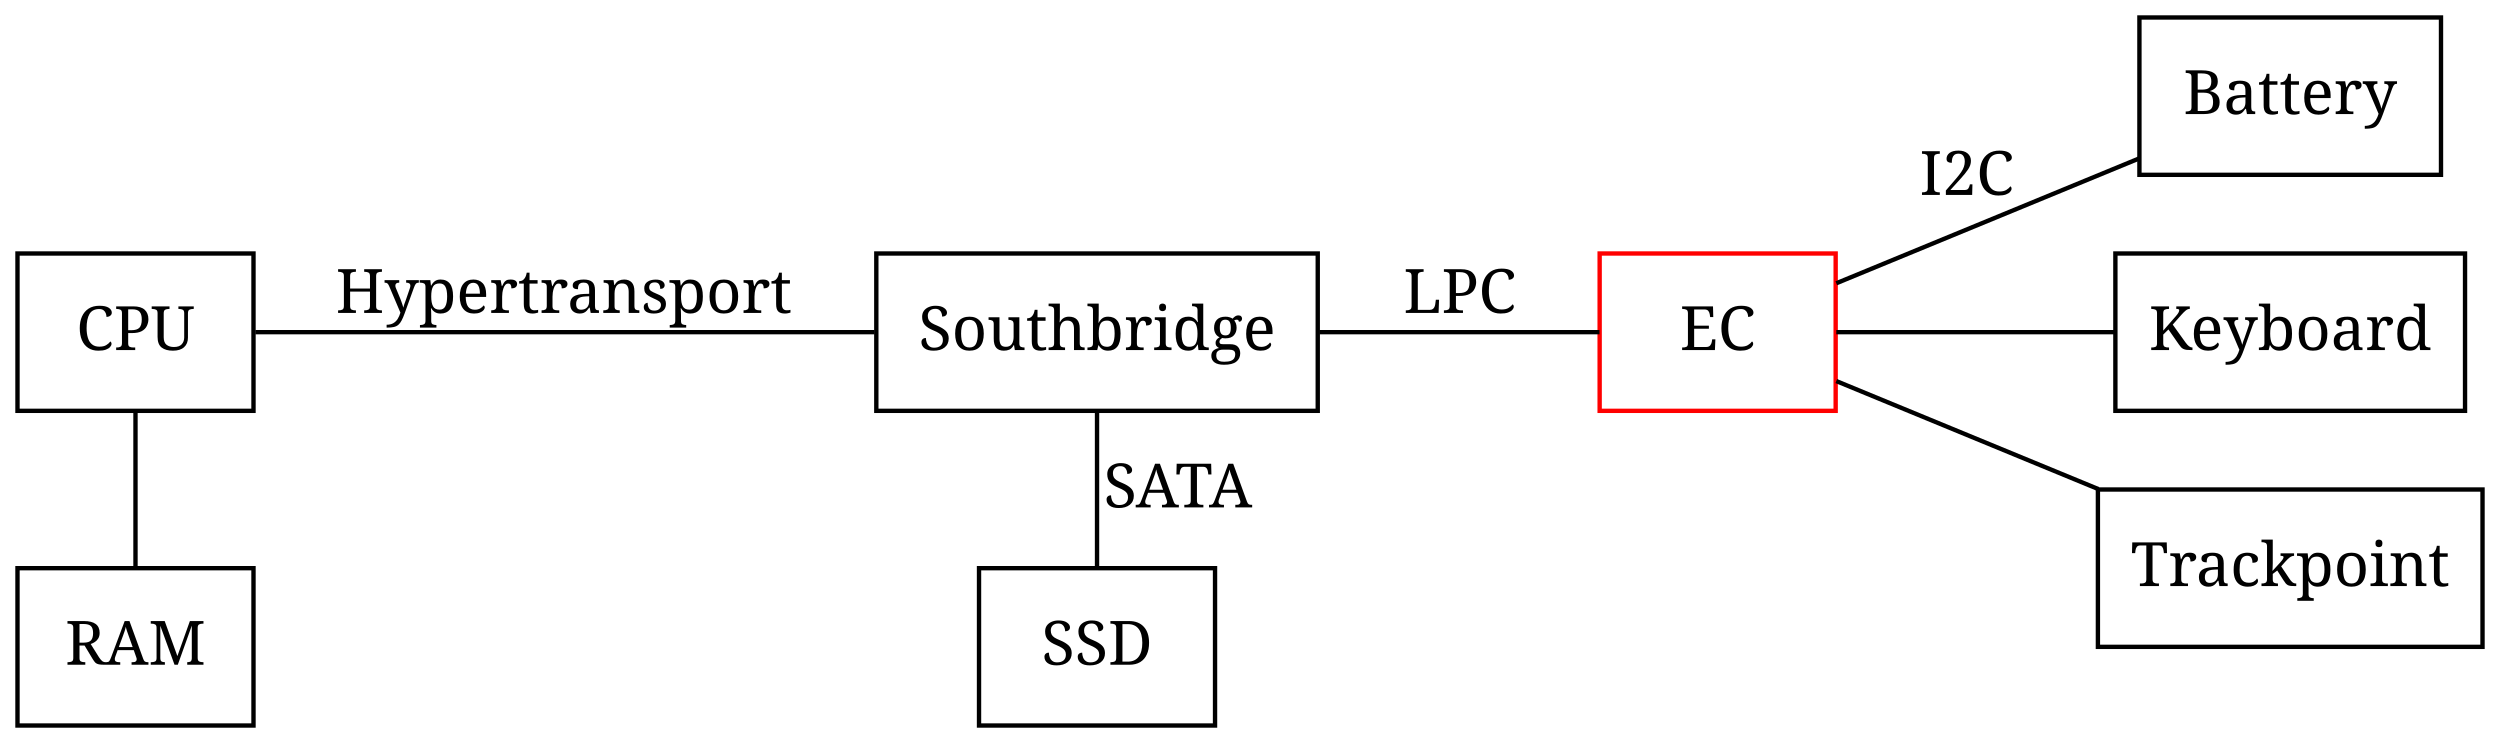
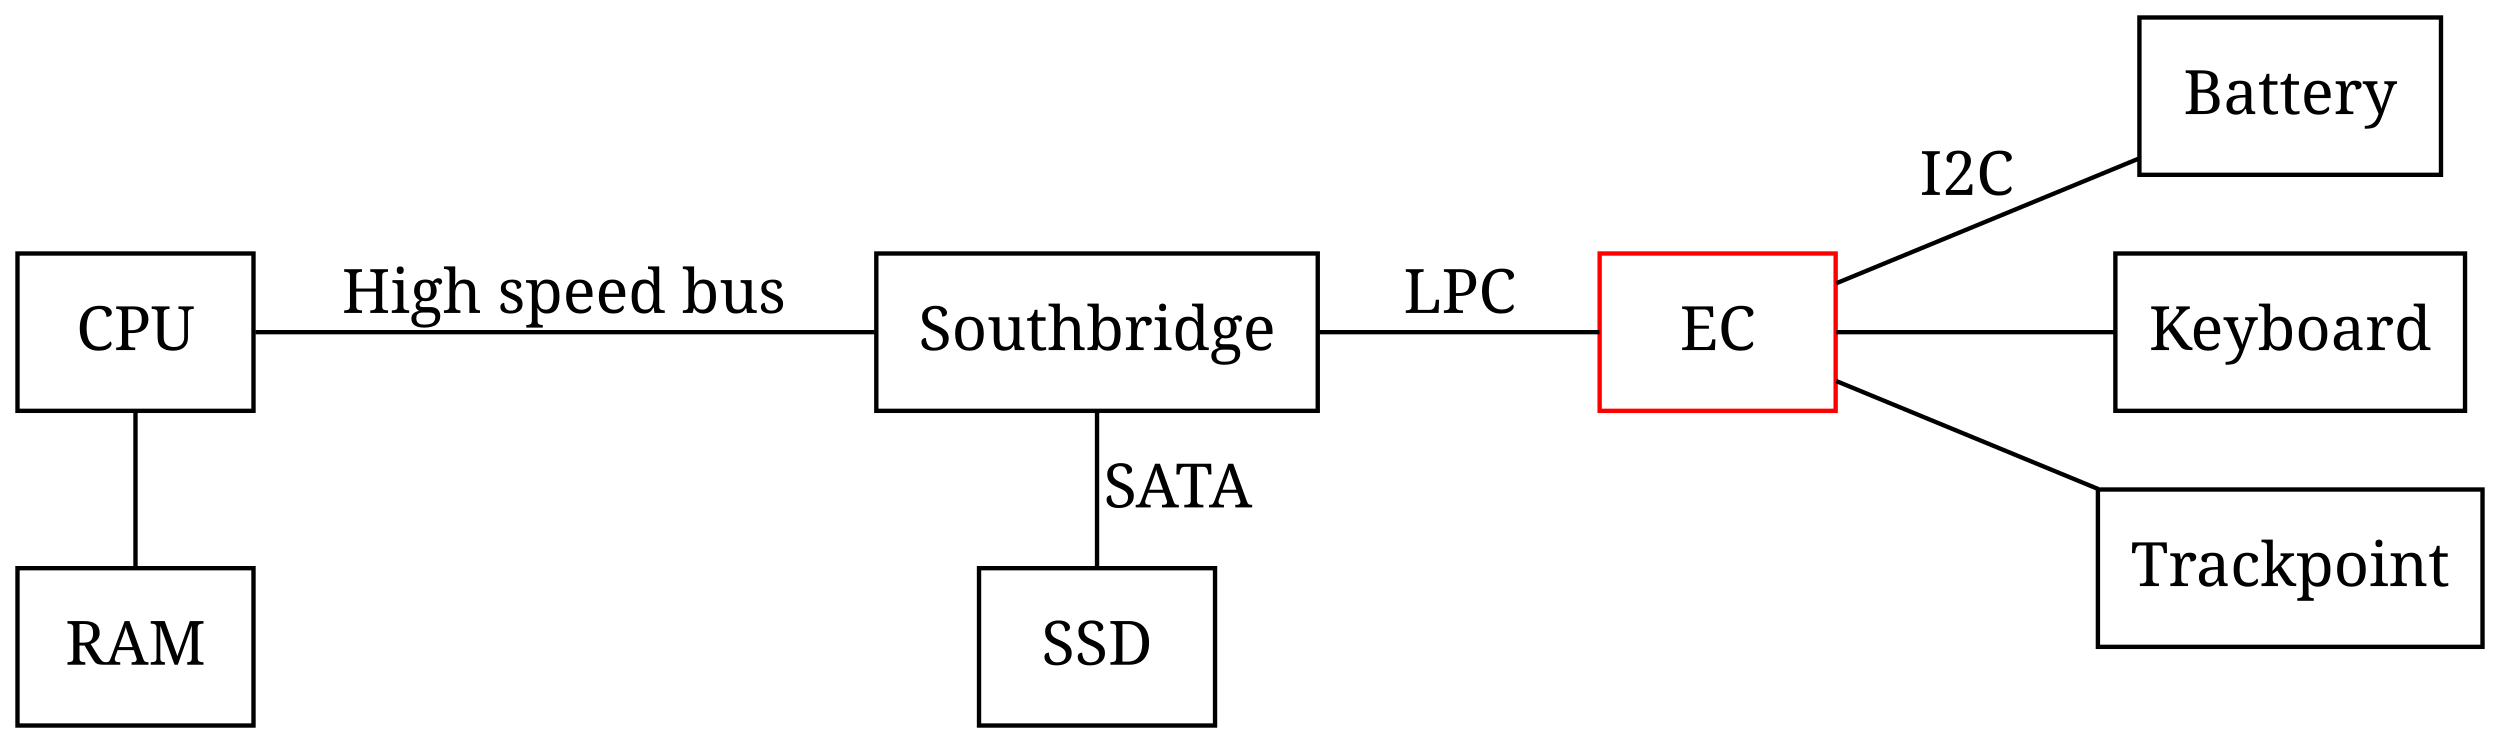
<svg xmlns="http://www.w3.org/2000/svg" width="572pt" height="170pt" viewBox="0.00 0.00 572.00 170.00">
  <g id="graph1" class="graph" transform="scale(1 1) rotate(0) translate(4 166)">
    <polygon fill="white" stroke="white" points="-4,5 -4,-166 569,-166 569,5 -4,5" />
    <g id="node1" class="node">
      <polygon fill="none" stroke="red" points="362,-72 362,-108 416,-108 416,-72 362,-72" />
      <text text-anchor="middle" x="389" y="-85.9" font-family="Times Roman,serif" font-size="14.00">EC</text>
    </g>
    <g id="node11" class="node">
      <polygon fill="none" stroke="black" points="485.5,-126 485.5,-162 554.5,-162 554.5,-126 485.5,-126" />
      <text text-anchor="middle" x="520" y="-139.9" font-family="Times Roman,serif" font-size="14.00">Battery</text>
    </g>
    <g id="edge10" class="edge">
      <path fill="none" stroke="black" d="M416.143,-101.189C436.228,-109.468 463.742,-120.81 485.405,-129.739" />
      <text text-anchor="middle" x="446" y="-121.4" font-family="Times Roman,serif" font-size="14.00">I2C</text>
    </g>
    <g id="node13" class="node">
      <polygon fill="none" stroke="black" points="480,-72 480,-108 560,-108 560,-72 480,-72" />
      <text text-anchor="middle" x="520" y="-85.9" font-family="Times Roman,serif" font-size="14.00">Keyboard</text>
    </g>
    <g id="edge12" class="edge">
      <path fill="none" stroke="black" d="M416.143,-90C434.579,-90 459.275,-90 479.959,-90" />
    </g>
    <g id="node15" class="node">
      <polygon fill="none" stroke="black" points="476,-18 476,-54 564,-54 564,-18 476,-18" />
      <text text-anchor="middle" x="520" y="-31.9" font-family="Times Roman,serif" font-size="14.00">Trackpoint</text>
    </g>
    <g id="edge14" class="edge">
      <path fill="none" stroke="black" d="M416.143,-78.811C433.455,-71.675 456.286,-62.264 476.133,-54.083" />
    </g>
    <g id="node2" class="node">
      <polygon fill="none" stroke="black" points="0,-72 0,-108 54,-108 54,-72 0,-72" />
      <text text-anchor="middle" x="27" y="-85.9" font-family="Times Roman,serif" font-size="14.00">CPU</text>
    </g>
    <g id="node4" class="node">
      <polygon fill="none" stroke="black" points="0,-0 0,-36 54,-36 54,-0 0,-0" />
      <text text-anchor="middle" x="27" y="-13.9" font-family="Times Roman,serif" font-size="14.00">RAM</text>
    </g>
    <g id="edge2" class="edge">
      <path fill="none" stroke="black" d="M27,-71.954C27,-60.063 27,-48.172 27,-36.281" />
    </g>
    <g id="node6" class="node">
      <polygon fill="none" stroke="black" points="196.5,-72 196.5,-108 297.5,-108 297.5,-72 196.5,-72" />
      <text text-anchor="middle" x="247" y="-85.9" font-family="Times Roman,serif" font-size="14.00">Southbridge</text>
    </g>
    <g id="edge4" class="edge">
      <path fill="none" stroke="black" d="M54.418,-90C89.78,-90 151.975,-90 196.11,-90" />
-       <text text-anchor="middle" x="125" y="-94.4" font-family="Times Roman,serif" font-size="14.00">Hypertransport</text>
+       <text text-anchor="middle" x="125" y="-94.4" font-family="Times Roman,serif" font-size="14.00">High speed bus</text>
    </g>
    <g id="edge6" class="edge">
      <path fill="none" stroke="black" d="M297.864,-90C319.51,-90 343.878,-90 361.967,-90" />
      <text text-anchor="middle" x="330" y="-94.4" font-family="Times Roman,serif" font-size="14.00">LPC</text>
    </g>
    <g id="node9" class="node">
      <polygon fill="none" stroke="black" points="220,-0 220,-36 274,-36 274,-0 220,-0" />
      <text text-anchor="middle" x="247" y="-13.9" font-family="Times Roman,serif" font-size="14.00">SSD</text>
    </g>
    <g id="edge8" class="edge">
      <path fill="none" stroke="black" d="M247,-36.413C247,-47.288 247,-61 247,-71.831" />
      <text text-anchor="middle" x="265.5" y="-49.9" font-family="Times Roman,serif" font-size="14.00">SATA</text>
    </g>
  </g>
</svg>
